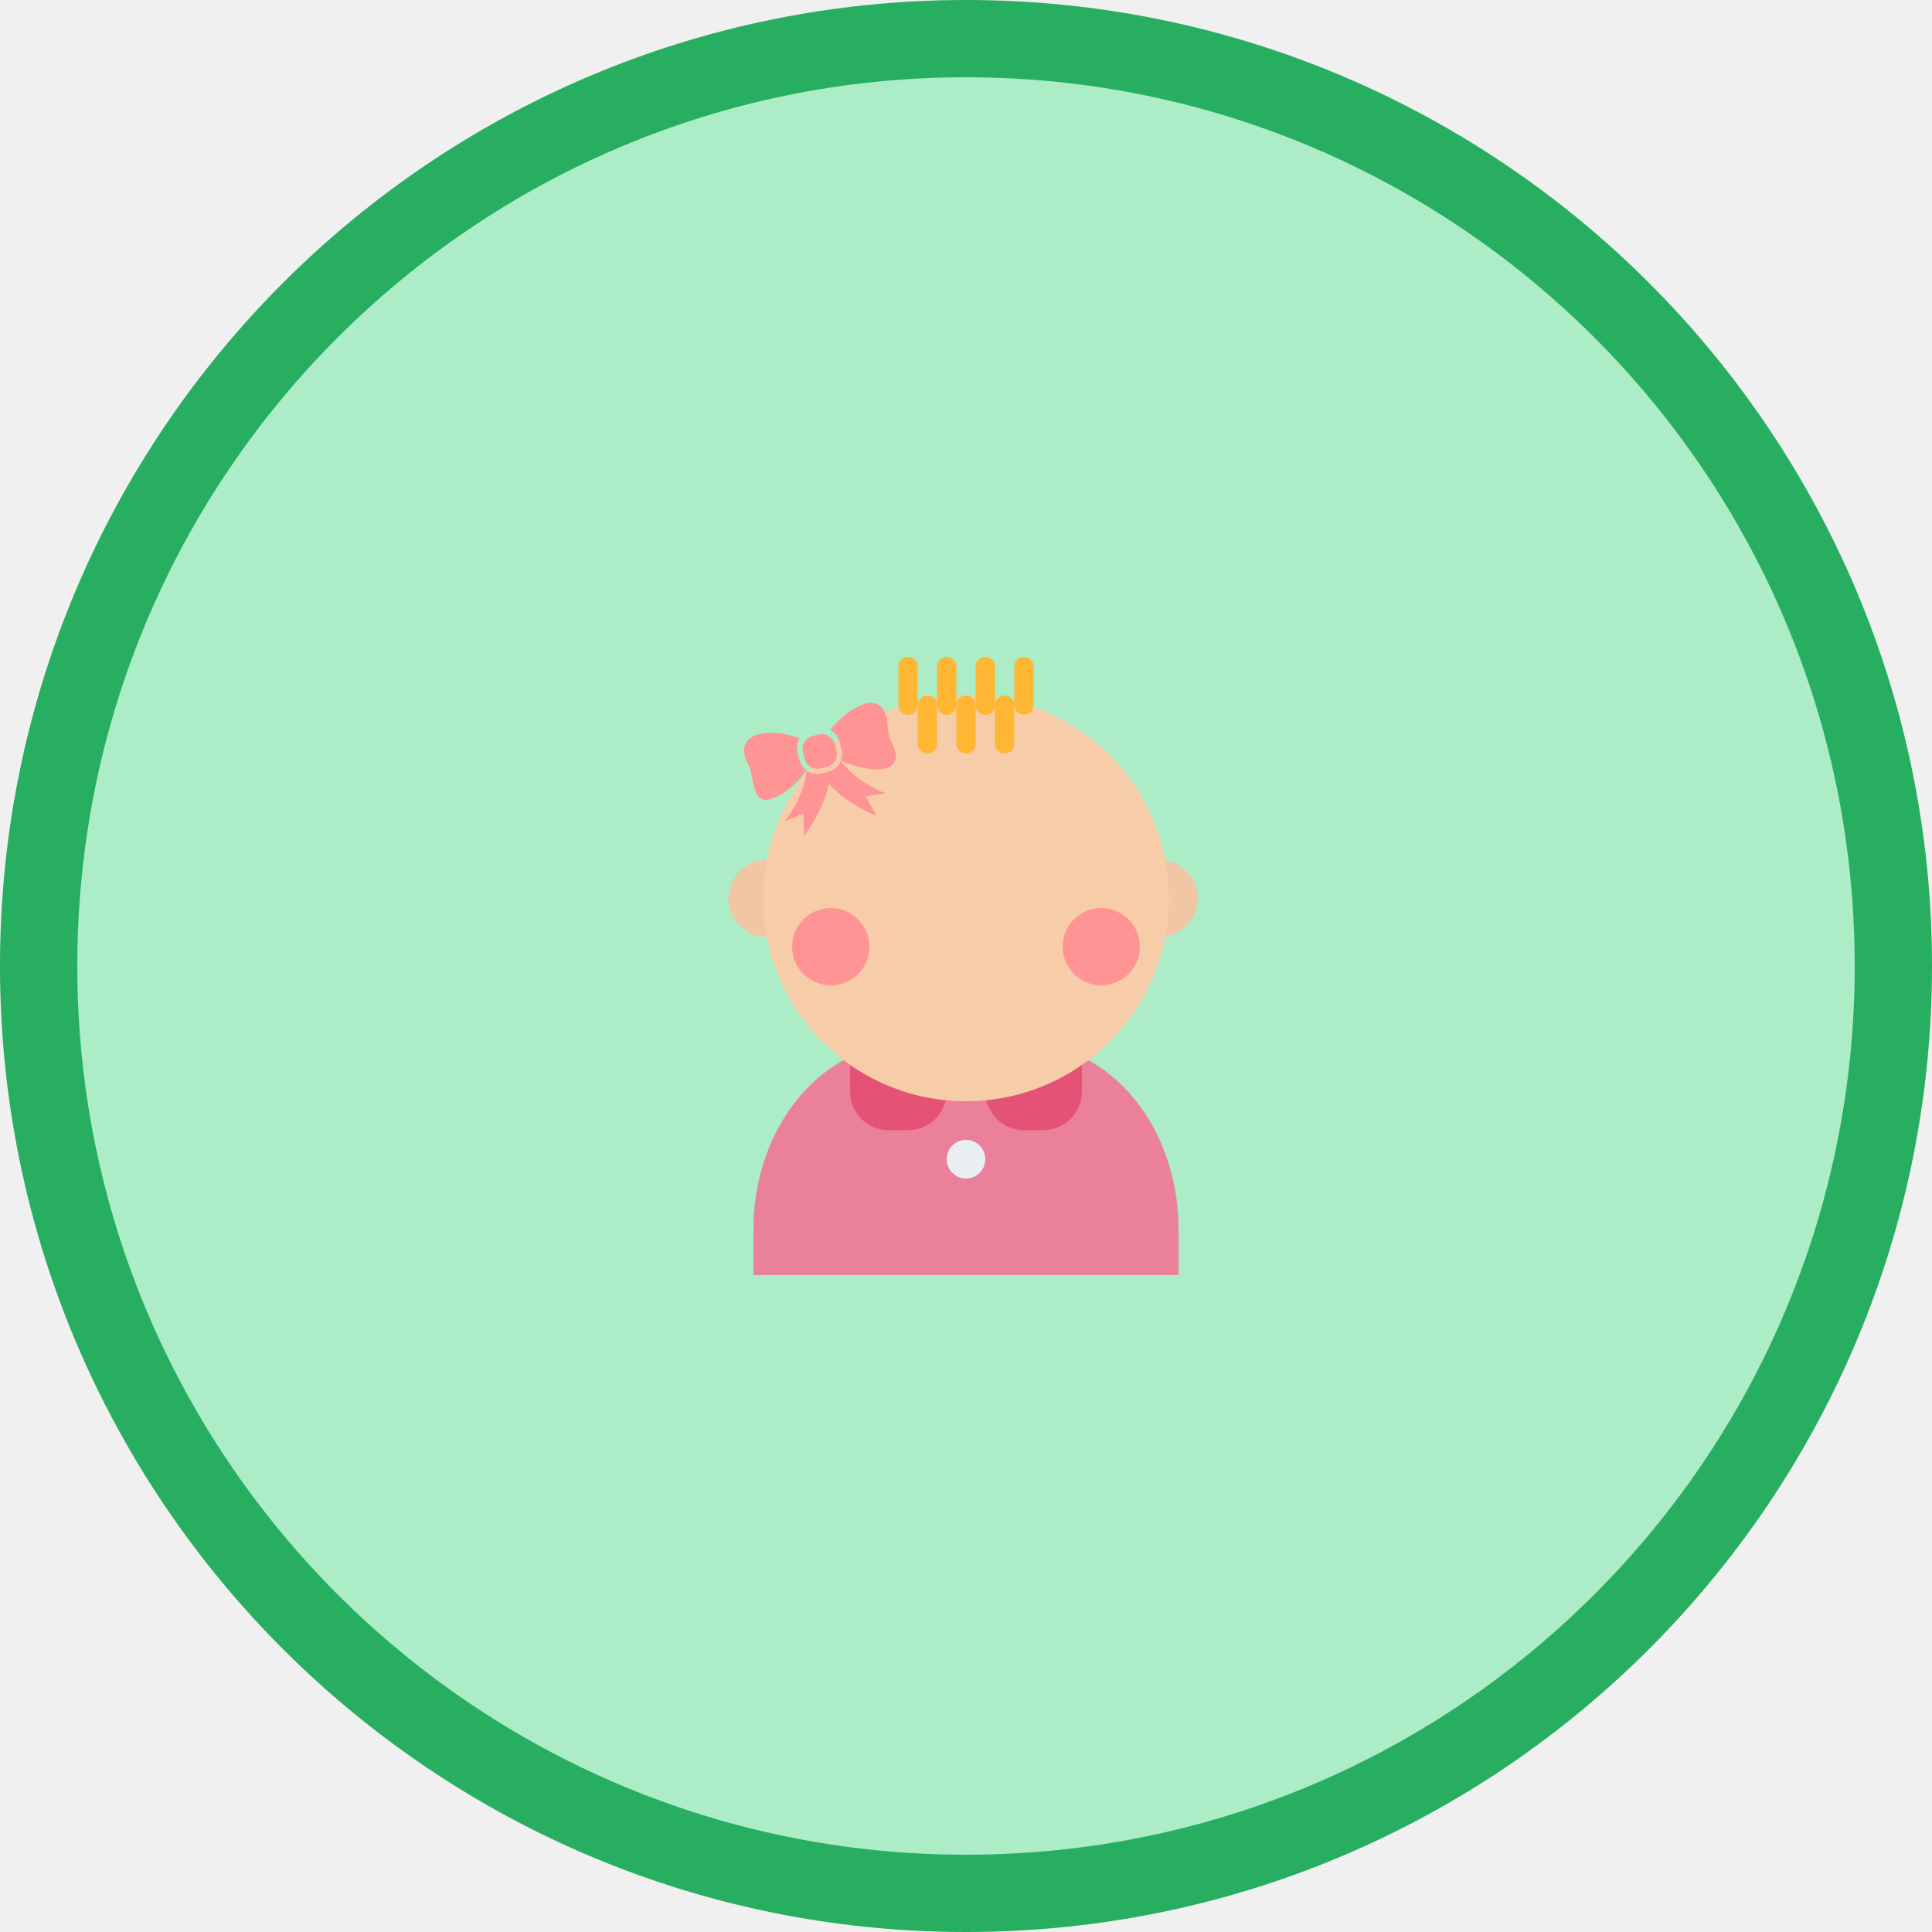
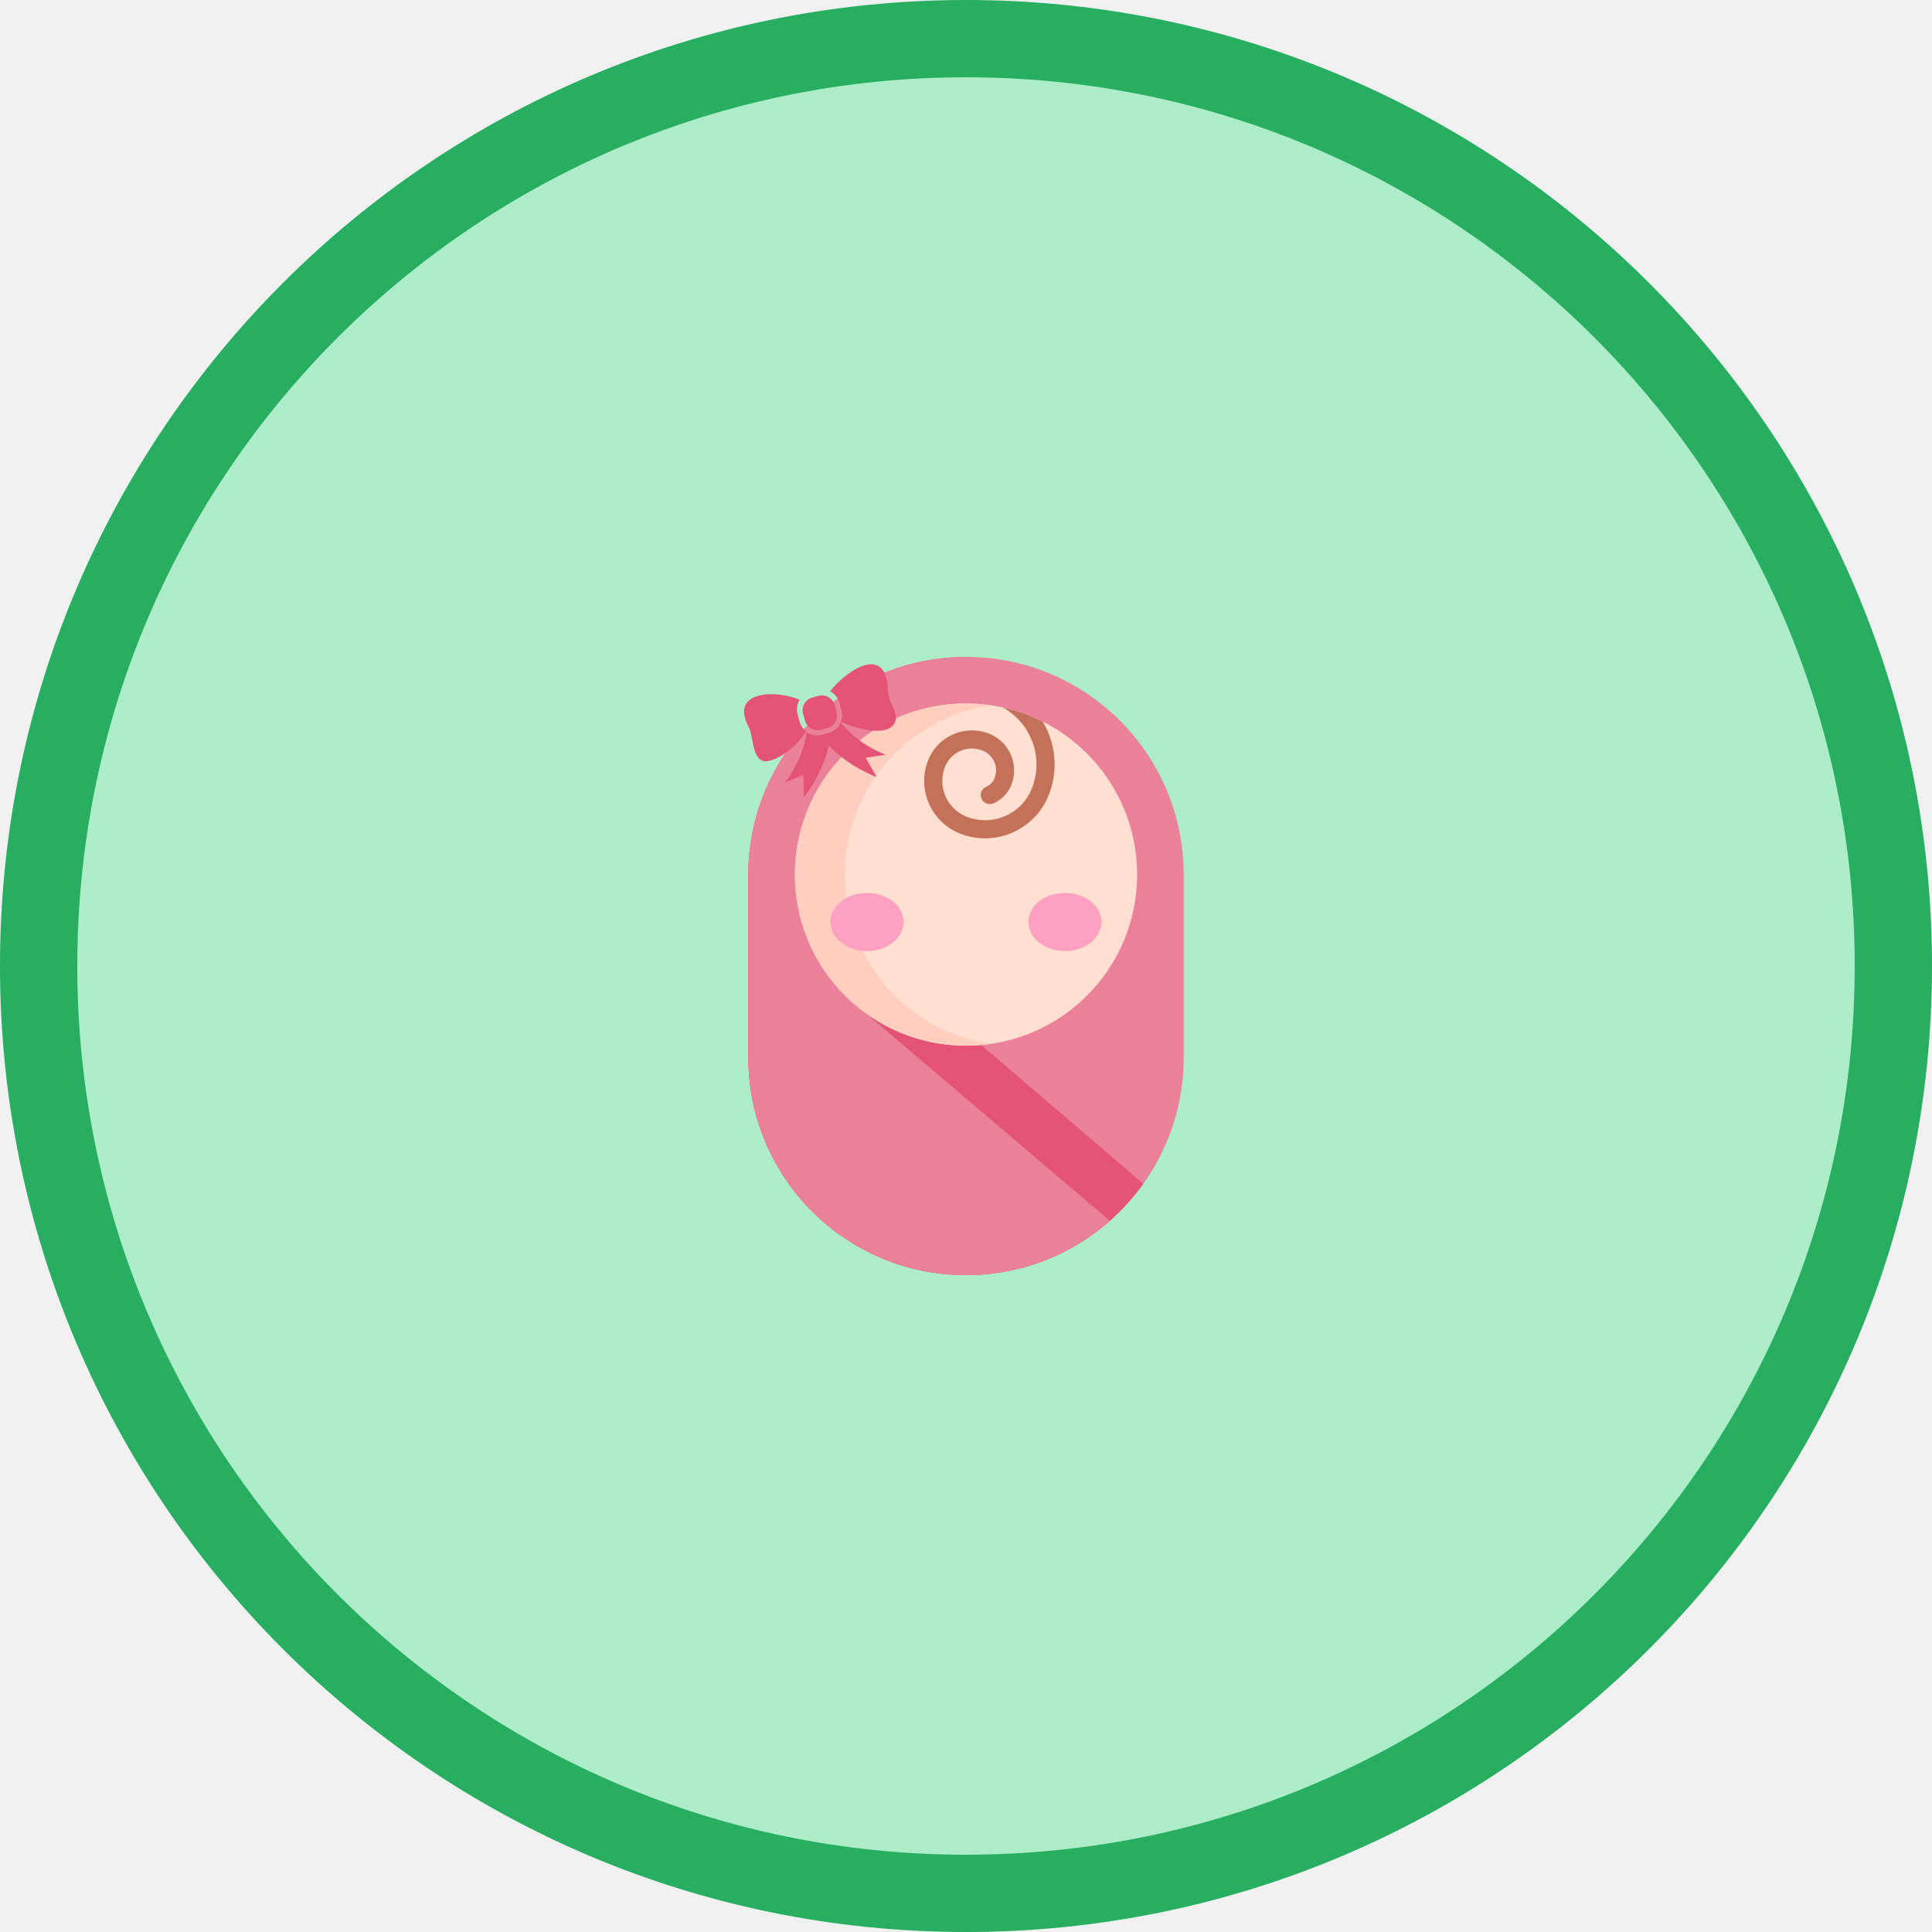
<svg xmlns="http://www.w3.org/2000/svg" width="100" height="100" viewBox="0 0 100 100" fill="none">
  <circle cx="50" cy="50" r="48" fill="#ACECC7" stroke="#27AE60" stroke-width="4" />
-   <path d="M47 54H53C55.122 54 57.157 55.011 58.657 56.812C60.157 58.612 61 61.054 61 63.6V66H39V63.6C39 61.054 39.843 58.612 41.343 56.812C42.843 55.011 44.878 54 47 54Z" fill="#EB809A" />
-   <path d="M44 54.5H49V56.5C49 57.03 48.789 57.539 48.414 57.914C48.039 58.289 47.53 58.5 47 58.5H46C45.47 58.5 44.961 58.289 44.586 57.914C44.211 57.539 44 57.03 44 56.5V54.5Z" fill="#E45376" />
-   <path d="M51 54.5H56V56.5C56 57.03 55.789 57.539 55.414 57.914C55.039 58.289 54.53 58.5 54 58.5H53C52.47 58.5 51.961 58.289 51.586 57.914C51.211 57.539 51 57.03 51 56.5V54.5Z" fill="#E45376" />
-   <path d="M50 61C50.552 61 51 60.552 51 60C51 59.448 50.552 59 50 59C49.448 59 49 59.448 49 60C49 60.552 49.448 61 50 61Z" fill="#E9EEF2" />
-   <path d="M39.7 48.5C40.805 48.5 41.7 47.605 41.7 46.5C41.7 45.395 40.805 44.5 39.7 44.5C38.596 44.5 37.7 45.395 37.7 46.5C37.7 47.605 38.596 48.5 39.7 48.5Z" fill="#F0C6A4" />
-   <path d="M60 48.5C61.105 48.5 62 47.605 62 46.5C62 45.395 61.105 44.5 60 44.5C58.895 44.5 58 45.395 58 46.5C58 47.605 58.895 48.5 60 48.5Z" fill="#F0C6A4" />
-   <path d="M50 57C55.799 57 60.5 52.299 60.5 46.5C60.5 40.701 55.799 36 50 36C44.201 36 39.5 40.701 39.5 46.5C39.5 52.299 44.201 57 50 57Z" fill="#F7CCA9" />
  <g clip-path="url(#clip0)">
-     <path d="M46.208 36.8C46.209 36.804 46.21 36.808 46.211 36.81C46.21 36.808 46.209 36.805 46.208 36.8Z" fill="#FF9494" />
-     <path d="M41.666 39.297C41.766 39.66 42.142 39.873 42.504 39.772L42.82 39.685C43.182 39.585 43.395 39.21 43.295 38.847L43.197 38.492C43.096 38.13 42.721 37.917 42.358 38.017L42.043 38.104C41.681 38.205 41.468 38.58 41.568 38.943L41.666 39.297Z" fill="#FF9494" />
-     <path d="M45.887 37.128C45.887 37.128 45.887 37.128 45.887 37.129C45.888 37.131 45.888 37.133 45.889 37.135C45.888 37.133 45.887 37.13 45.887 37.128Z" fill="#FF9494" />
-     <path d="M42.968 37.782C43.181 37.892 43.352 38.082 43.431 38.325C43.437 38.342 43.442 38.359 43.447 38.376L43.553 38.759C43.557 38.775 43.561 38.791 43.565 38.807C43.609 38.999 43.591 39.193 43.523 39.365C44.296 39.71 45.904 40.175 46.31 39.418C46.533 39.002 46.11 38.483 46.016 38.087C45.941 37.771 45.967 37.443 45.887 37.128C45.887 37.128 45.887 37.128 45.887 37.128C45.887 37.128 45.887 37.128 45.887 37.128C45.887 37.128 45.887 37.128 45.887 37.128C45.884 37.118 45.885 37.121 45.887 37.128C45.47 35.493 43.613 36.93 42.968 37.782Z" fill="#FF9494" />
-     <path d="M41.403 39.405C41.398 39.389 41.393 39.373 41.389 39.358L41.283 38.975C41.278 38.957 41.274 38.94 41.27 38.922C41.213 38.673 41.262 38.421 41.389 38.218C40.127 37.686 37.76 37.758 38.749 39.619C39.023 40.135 38.909 41.606 39.808 41.38C40.576 41.188 41.284 40.535 41.73 39.865C41.581 39.753 41.464 39.595 41.403 39.405Z" fill="#FF9494" />
-     <path d="M43.518 39.389C43.41 39.648 43.188 39.858 42.897 39.938L42.557 40.032C42.27 40.112 41.977 40.049 41.752 39.888C41.697 40.371 41.48 41.384 40.621 42.507L41.587 42.112L41.612 43.264C42.401 42.231 42.747 41.266 42.899 40.585C43.378 41.091 44.171 41.742 45.379 42.222L44.809 41.221L45.84 41.064C44.517 40.538 43.809 39.773 43.518 39.389Z" fill="#FF9494" />
+     <path d="M50 66C43.777 66 38.733 60.955 38.733 54.732V45.268C38.733 39.045 43.777 34 50 34C56.223 34 61.268 39.045 61.268 45.268V54.732C61.268 60.955 56.223 66 50 66Z" fill="#EB809A" />
+     <path d="M38.822 43.846C38.763 44.312 38.733 44.786 38.733 45.267V54.732C38.733 60.955 43.777 66 50 66C53.786 66 57.135 64.133 59.178 61.27L38.822 43.846Z" fill="#E45376" />
+     <path d="M50 36.414C49.334 36.414 48.793 35.874 48.793 35.207C48.793 34.541 49.334 34 50 34C43.777 34 38.733 39.045 38.733 45.268V54.732C38.733 60.955 43.777 66 50 66C52.854 66 55.459 64.939 57.444 63.19L57.445 63.184L43.737 51.531L50 36.414Z" fill="#EB809A" />
+     <path d="M50 54.125C54.892 54.125 58.858 50.159 58.858 45.268C58.858 40.376 54.892 36.41 50 36.41C45.109 36.41 41.143 40.376 41.143 45.268C41.143 50.159 45.109 54.125 50 54.125Z" fill="#FFDFCF" />
+     <path d="M46.313 51.531C42.859 48.077 42.859 42.458 46.313 39.005C47.712 37.606 49.466 36.774 51.288 36.508C48.613 36.118 45.792 36.95 43.737 39.005C40.284 42.458 40.284 48.077 43.737 51.531C45.792 53.585 48.613 54.417 51.288 54.027C49.466 53.762 47.712 52.93 46.313 51.531Z" fill="#FFCEBF" />
+     <path d="M44.878 49.227C45.922 49.227 46.768 48.553 46.768 47.722C46.768 46.89 45.922 46.217 44.878 46.217C43.834 46.217 42.988 46.89 42.988 47.722C42.988 48.553 43.834 49.227 44.878 49.227Z" fill="#FDA0C1" />
+     <path d="M55.123 49.227C56.166 49.227 57.013 48.553 57.013 47.722C57.013 46.89 56.166 46.217 55.123 46.217C54.079 46.217 53.232 46.89 53.232 47.722C53.232 48.553 54.079 49.227 55.123 49.227Z" fill="#FDA0C1" />
+     <path d="M53.397 40.839C52.855 42.166 51.335 42.804 50.008 42.262C48.994 41.848 48.507 40.686 48.921 39.673C49.232 38.91 50.107 38.543 50.87 38.854C51.432 39.084 51.703 39.729 51.473 40.291C51.394 40.486 51.243 40.638 51.049 40.72C50.81 40.82 50.698 41.095 50.798 41.333C50.898 41.572 51.173 41.684 51.412 41.584C51.837 41.406 52.167 41.072 52.341 40.646C52.766 39.605 52.265 38.412 51.224 37.986C49.983 37.479 48.56 38.076 48.053 39.318C47.443 40.81 48.161 42.52 49.653 43.13C50.09 43.308 50.541 43.392 50.986 43.392C52.381 43.392 53.706 42.562 54.265 41.193C54.7 40.129 54.694 38.959 54.249 37.899C54.169 37.709 54.077 37.527 53.973 37.353C53.325 37.026 52.631 36.777 51.904 36.617C53.381 37.429 54.05 39.242 53.397 40.839Z" fill="#C4715A" />
+     <g clip-path="url(#clip1)">
+       <path d="M46.208 34.8C46.209 34.804 46.21 34.808 46.211 34.81C46.21 34.808 46.209 34.805 46.208 34.8Z" fill="#E45376" />
+       <path d="M41.666 37.297C41.766 37.66 42.142 37.873 42.504 37.772L42.82 37.685C43.182 37.585 43.395 37.21 43.295 36.847L43.197 36.492C43.096 36.13 42.721 35.917 42.358 36.017L42.043 36.104C41.681 36.205 41.468 36.58 41.568 36.943L41.666 37.297Z" fill="#E45376" />
+       <path d="M45.887 35.128C45.887 35.128 45.887 35.128 45.887 35.129C45.888 35.131 45.888 35.133 45.889 35.135C45.888 35.133 45.887 35.13 45.887 35.128Z" fill="#E45376" />
+       <path d="M42.968 35.782C43.181 35.892 43.352 36.082 43.431 36.325C43.437 36.342 43.442 36.359 43.447 36.376L43.553 36.759C43.557 36.775 43.561 36.791 43.565 36.807C43.609 36.999 43.591 37.193 43.523 37.365C44.296 37.71 45.904 38.175 46.31 37.418C46.533 37.002 46.11 36.483 46.016 36.087C45.941 35.771 45.967 35.443 45.887 35.128C45.887 35.128 45.887 35.128 45.887 35.128C45.887 35.128 45.887 35.128 45.887 35.128C45.887 35.128 45.887 35.128 45.887 35.128C45.884 35.118 45.885 35.121 45.887 35.128C45.47 33.493 43.613 34.93 42.968 35.782Z" fill="#E45376" />
+       <path d="M41.403 37.405C41.398 37.389 41.393 37.373 41.389 37.358L41.283 36.975C41.278 36.957 41.274 36.94 41.27 36.922C41.213 36.673 41.262 36.421 41.389 36.218C40.127 35.686 37.76 35.758 38.749 37.619C39.023 38.135 38.909 39.606 39.808 39.38C40.576 39.188 41.284 38.535 41.73 37.865C41.581 37.753 41.464 37.595 41.403 37.405Z" fill="#E45376" />
+       <path d="M43.518 37.389C43.41 37.648 43.188 37.858 42.897 37.938L42.557 38.032C42.27 38.112 41.977 38.049 41.752 37.888C41.697 38.371 41.48 39.384 40.621 40.507L41.587 40.112L41.612 41.264C42.401 40.231 42.747 39.266 42.899 38.585C43.378 39.091 44.171 39.742 45.379 40.222L44.809 39.221L45.84 39.064C44.517 38.538 43.809 37.773 43.518 37.389Z" fill="#E45376" />
+     </g>
  </g>
-   <path d="M47 37C46.867 37 46.74 36.947 46.646 36.854C46.553 36.76 46.5 36.633 46.5 36.5V34.5C46.5 34.367 46.553 34.24 46.646 34.146C46.74 34.053 46.867 34 47 34C47.133 34 47.26 34.053 47.354 34.146C47.447 34.24 47.5 34.367 47.5 34.5V36.5C47.5 36.633 47.447 36.76 47.354 36.854C47.26 36.947 47.133 37 47 37Z" fill="#FFB632" />
-   <path d="M48 39C47.867 39 47.74 38.947 47.646 38.854C47.553 38.76 47.5 38.633 47.5 38.5V36.5C47.5 36.367 47.553 36.24 47.646 36.146C47.74 36.053 47.867 36 48 36C48.133 36 48.26 36.053 48.354 36.146C48.447 36.24 48.5 36.367 48.5 36.5V38.5C48.5 38.633 48.447 38.76 48.354 38.854C48.26 38.947 48.133 39 48 39Z" fill="#FFB632" />
-   <path d="M50 39C49.867 39 49.74 38.947 49.646 38.854C49.553 38.76 49.5 38.633 49.5 38.5V36.5C49.5 36.367 49.553 36.24 49.646 36.146C49.74 36.053 49.867 36 50 36C50.133 36 50.26 36.053 50.354 36.146C50.447 36.24 50.5 36.367 50.5 36.5V38.5C50.5 38.633 50.447 38.76 50.354 38.854C50.26 38.947 50.133 39 50 39Z" fill="#FFB632" />
-   <path d="M52 39C51.867 39 51.74 38.947 51.646 38.854C51.553 38.76 51.5 38.633 51.5 38.5V36.5C51.5 36.367 51.553 36.24 51.646 36.146C51.74 36.053 51.867 36 52 36C52.133 36 52.26 36.053 52.354 36.146C52.447 36.24 52.5 36.367 52.5 36.5V38.5C52.5 38.633 52.447 38.76 52.354 38.854C52.26 38.947 52.133 39 52 39Z" fill="#FFB632" />
-   <path d="M49 37C48.867 37 48.74 36.947 48.646 36.854C48.553 36.76 48.5 36.633 48.5 36.5V34.5C48.5 34.367 48.553 34.24 48.646 34.146C48.74 34.053 48.867 34 49 34C49.133 34 49.26 34.053 49.354 34.146C49.447 34.24 49.5 34.367 49.5 34.5V36.5C49.5 36.633 49.447 36.76 49.354 36.854C49.26 36.947 49.133 37 49 37Z" fill="#FFB632" />
-   <path d="M51 37C50.867 37 50.74 36.947 50.646 36.854C50.553 36.76 50.5 36.633 50.5 36.5V34.5C50.5 34.367 50.553 34.24 50.646 34.146C50.74 34.053 50.867 34 51 34C51.133 34 51.26 34.053 51.354 34.146C51.447 34.24 51.5 34.367 51.5 34.5V36.5C51.5 36.633 51.447 36.76 51.354 36.854C51.26 36.947 51.133 37 51 37Z" fill="#FFB632" />
-   <path d="M53 37C52.867 37 52.74 36.947 52.646 36.854C52.553 36.76 52.5 36.633 52.5 36.5V34.5C52.5 34.367 52.553 34.24 52.646 34.146C52.74 34.053 52.867 34 53 34C53.133 34 53.26 34.053 53.354 34.146C53.447 34.24 53.5 34.367 53.5 34.5V36.5C53.5 36.633 53.447 36.76 53.354 36.854C53.26 36.947 53.133 37 53 37Z" fill="#FFB632" />
-   <path d="M43 51C44.105 51 45 50.105 45 49C45 47.895 44.105 47 43 47C41.895 47 41 47.895 41 49C41 50.105 41.895 51 43 51Z" fill="#FF9494" />
-   <path d="M57 51C58.105 51 59 50.105 59 49C59 47.895 58.105 47 57 47C55.895 47 55 47.895 55 49C55 50.105 55.895 51 57 51Z" fill="#FF9494" />
  <defs>
    <clipPath id="clip0">
-       <rect width="8" height="8" fill="white" transform="translate(38 37.1318) rotate(-15.4546)" />
+       <rect width="32" height="32" fill="white" transform="translate(34 34)" />
+     </clipPath>
+     <clipPath id="clip1">
+       <rect width="8" height="8" fill="white" transform="translate(38 35.1318) rotate(-15.4546)" />
    </clipPath>
  </defs>
</svg>
